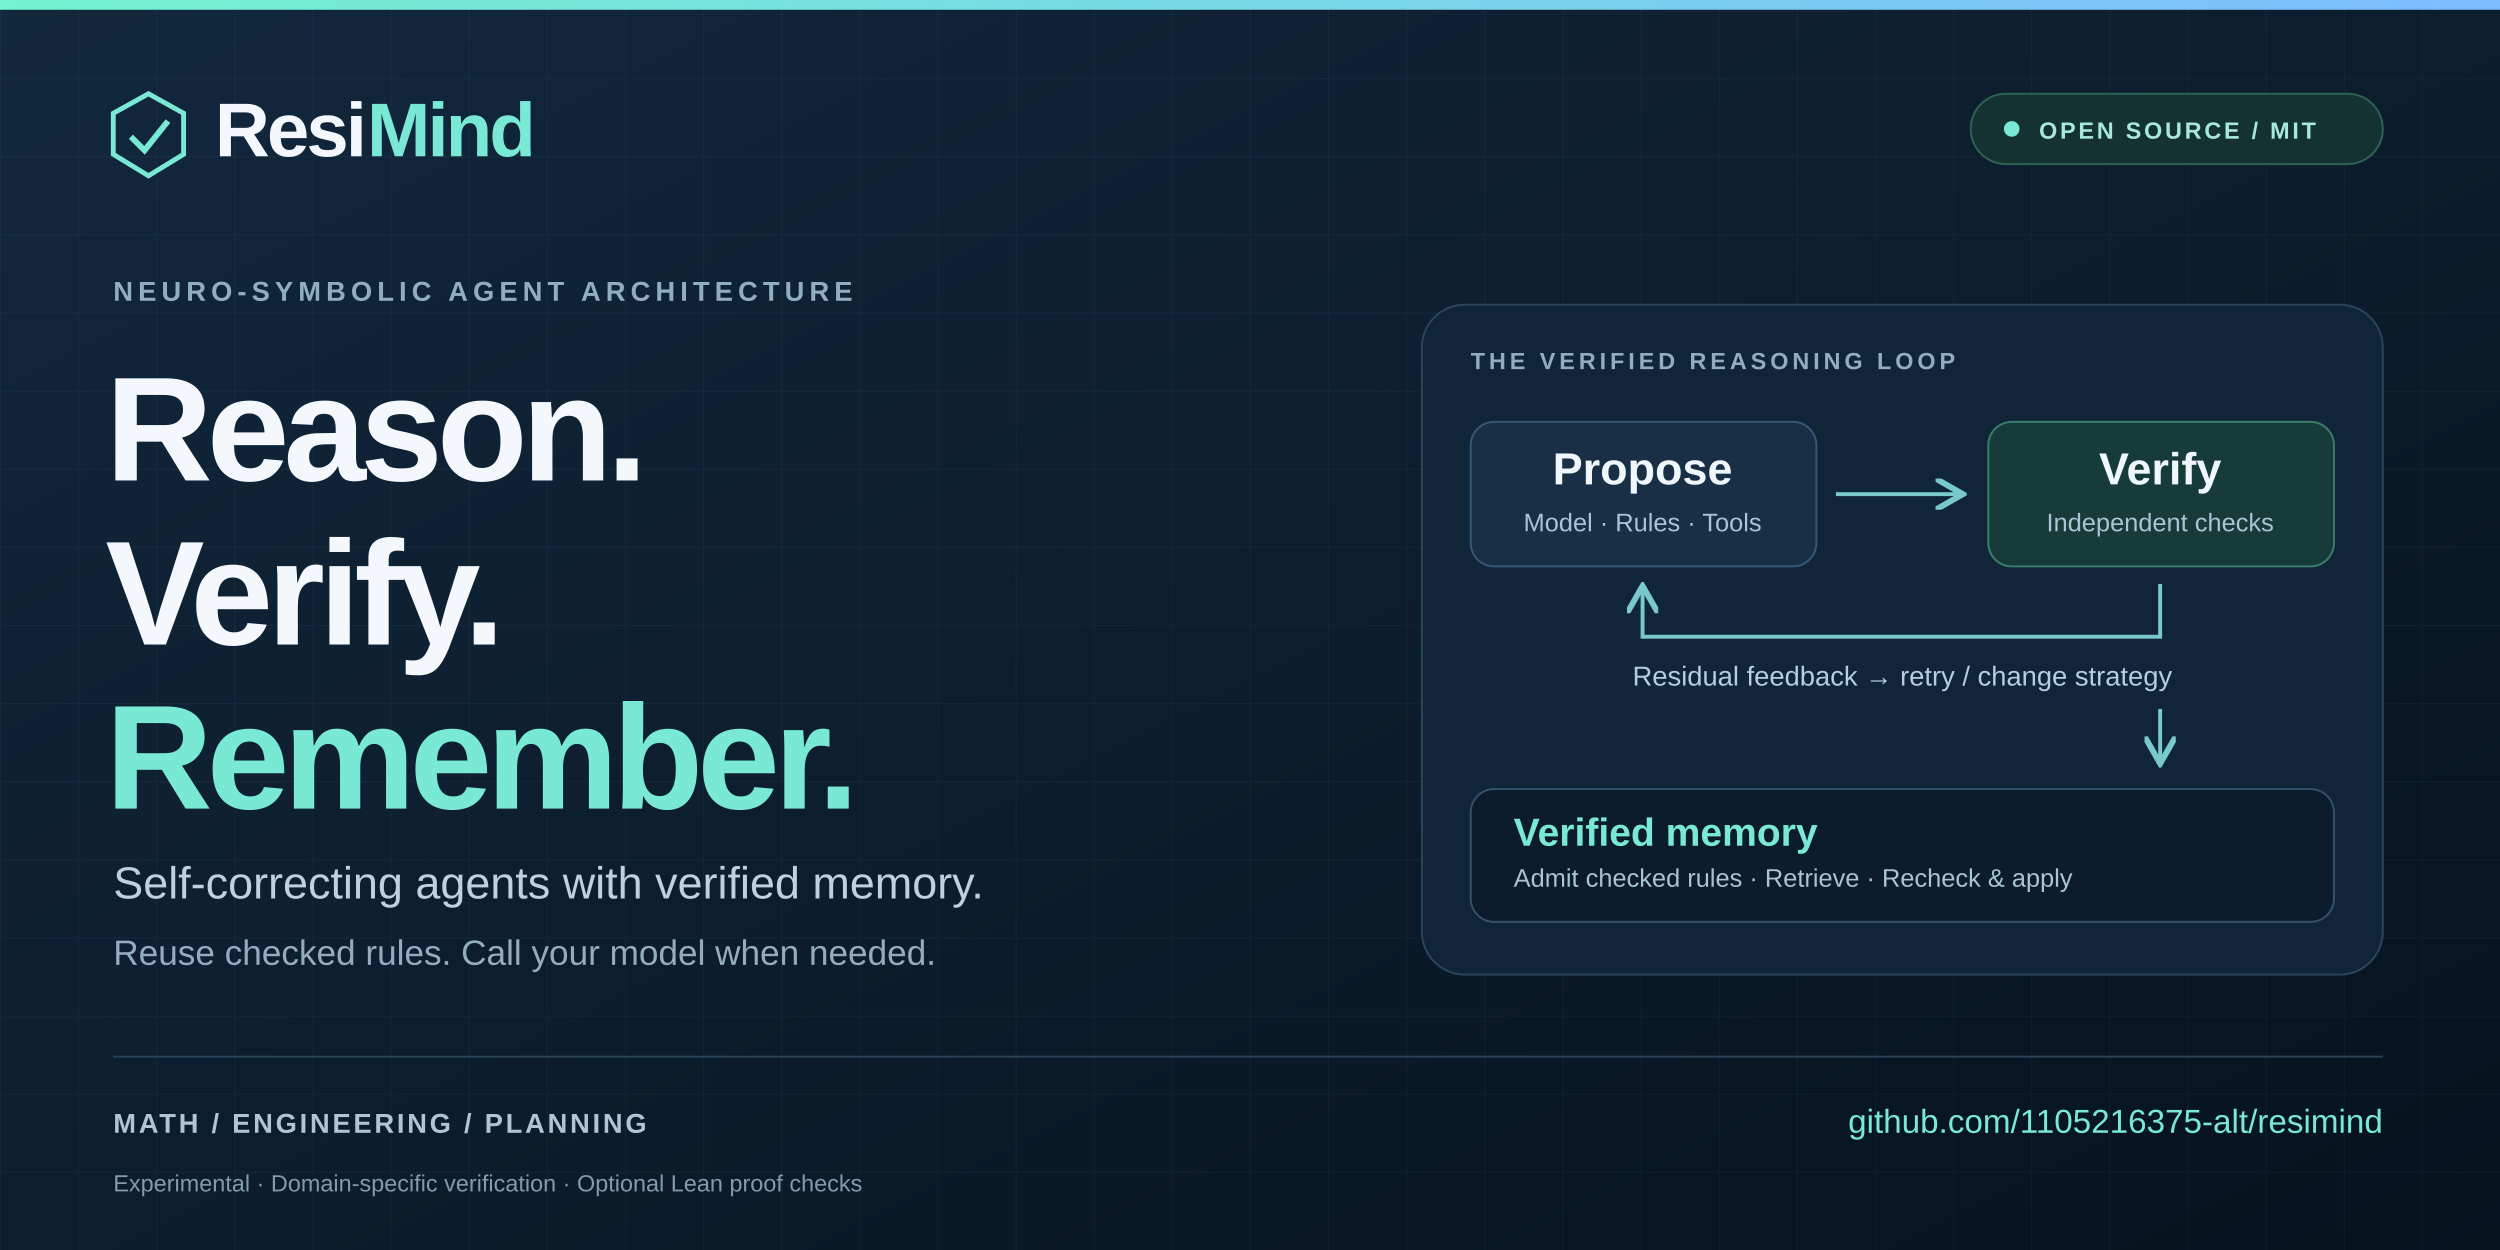
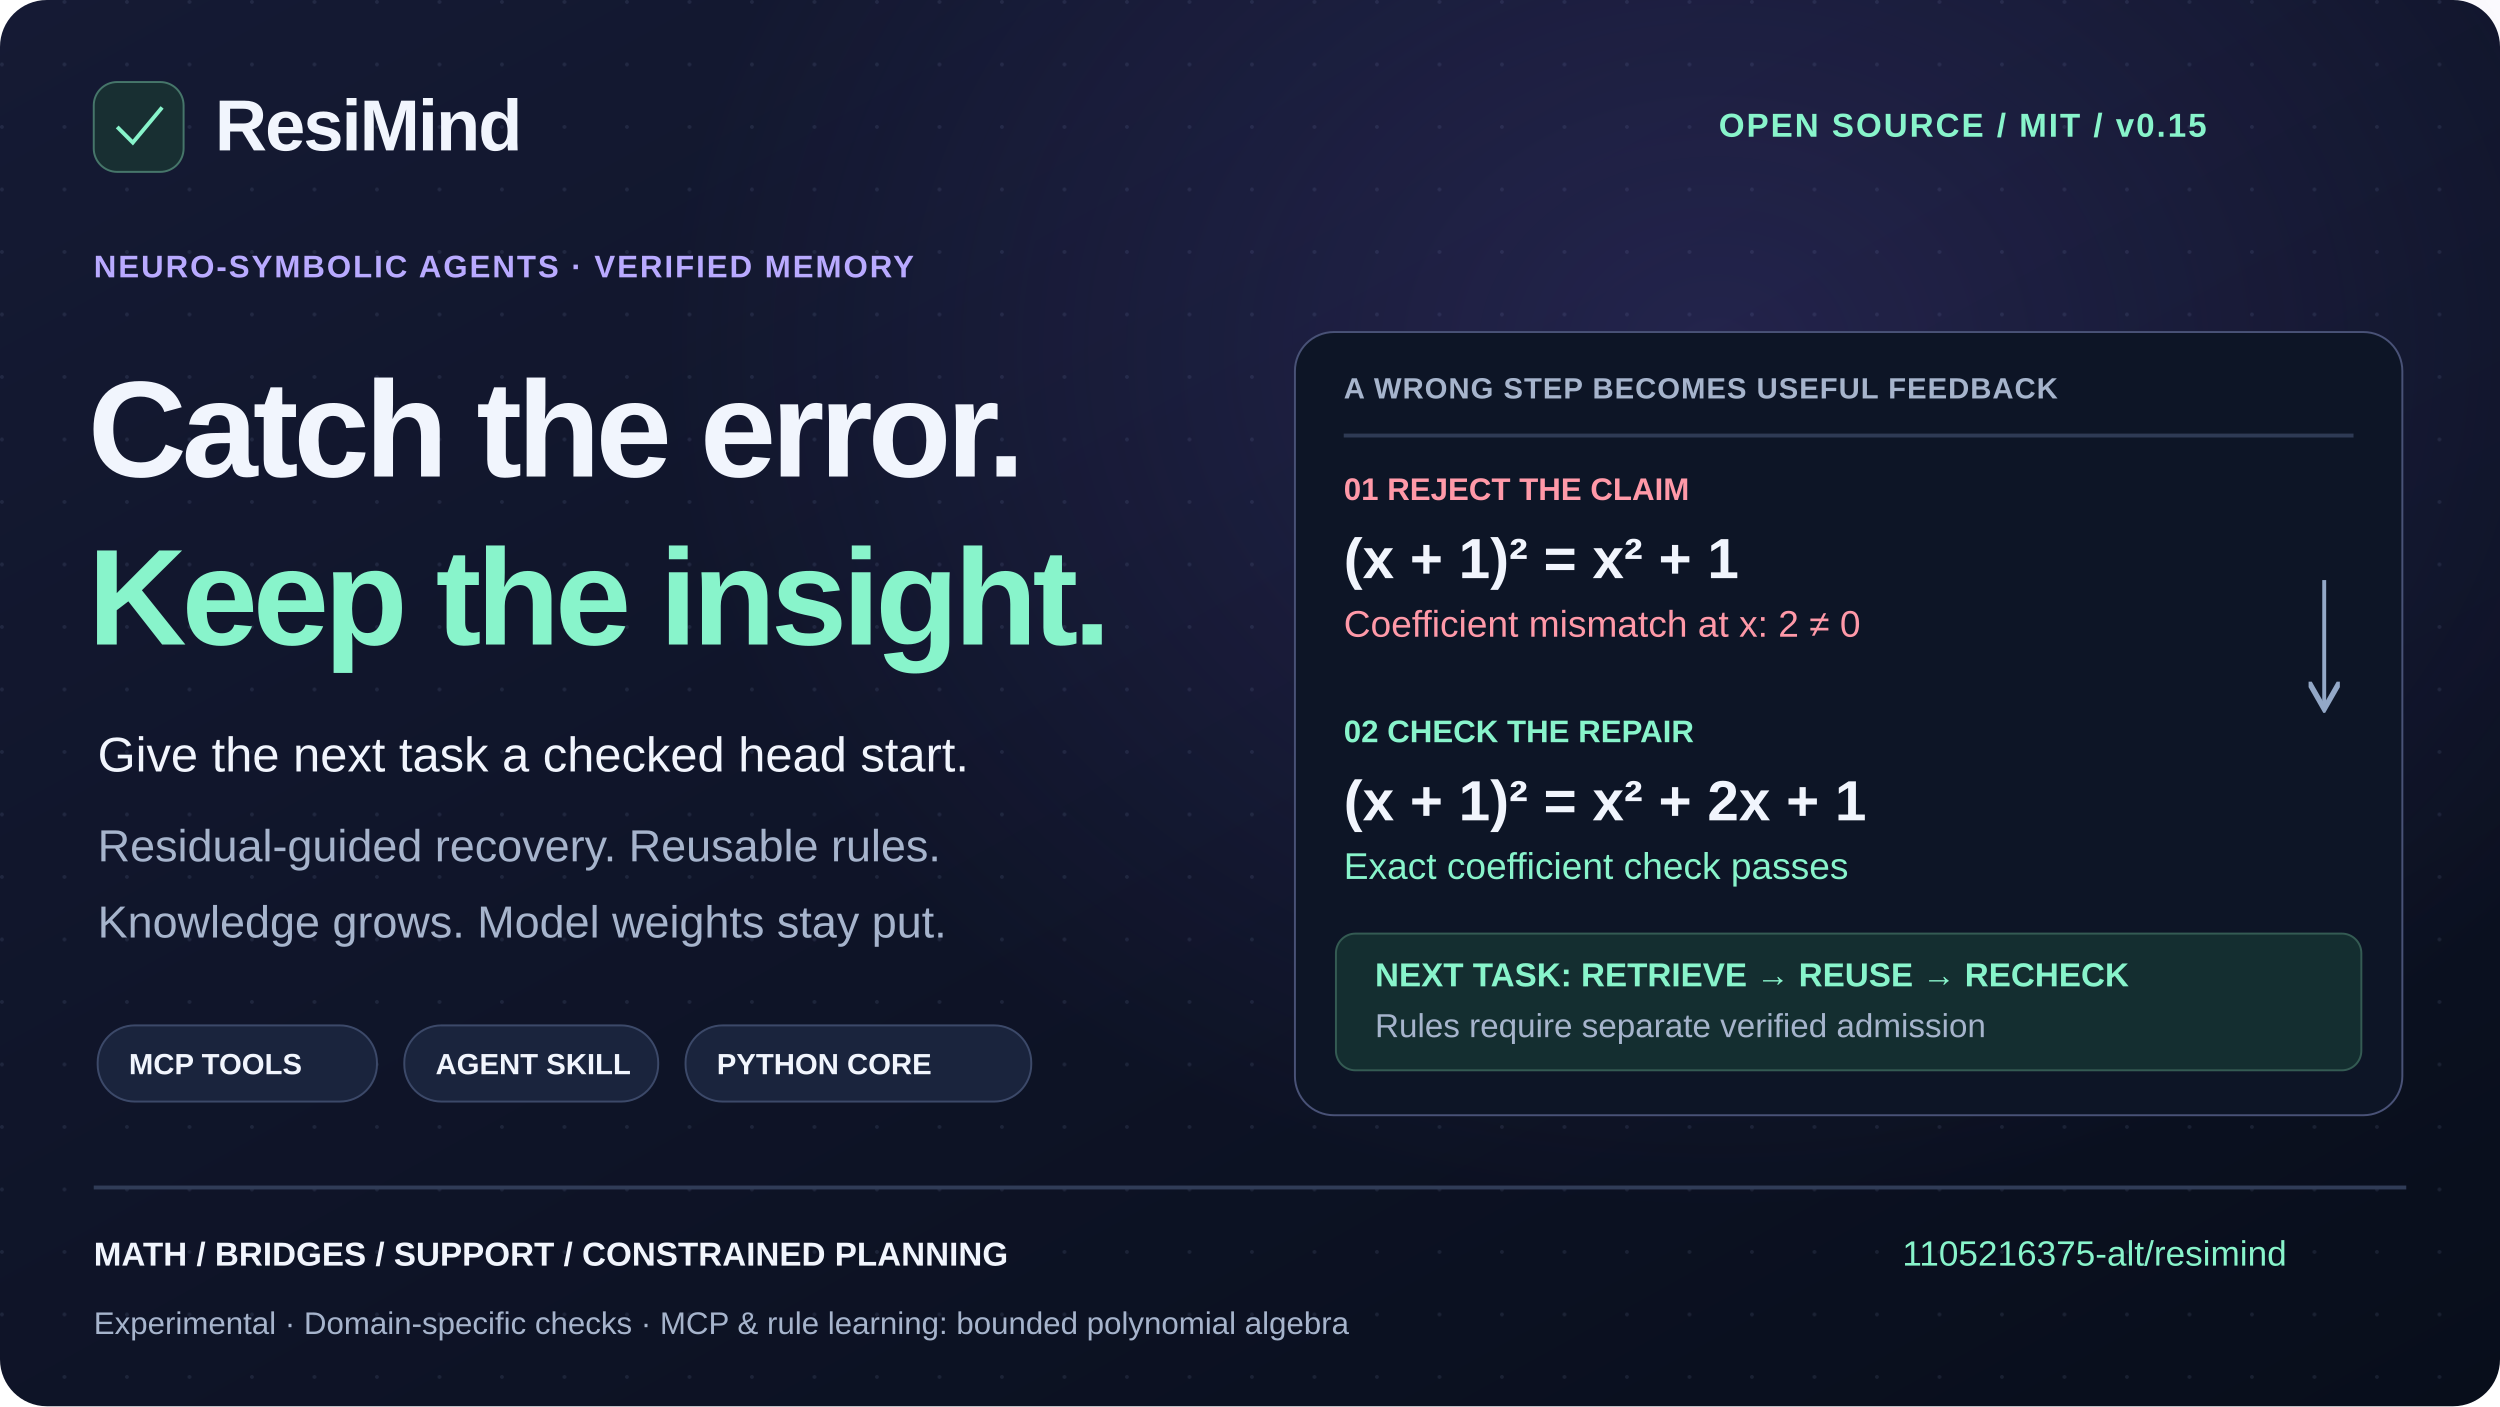
- <svg xmlns="http://www.w3.org/2000/svg" width="1280" height="640" viewBox="0 0 1280 640" role="img" aria-labelledby="title desc">
+ <svg xmlns="http://www.w3.org/2000/svg" width="1280" height="720" viewBox="0 0 1280 720" role="img" aria-labelledby="title desc">
  <defs>
    <linearGradient id="bg" x2="1" y2="1">
-       <stop stop-color="#12283d" />
-       <stop offset="1" stop-color="#06121e" />
+       <stop stop-color="#151A34" />
+       <stop offset="1" stop-color="#080E1B" />
    </linearGradient>
-     <linearGradient id="accent">
-       <stop stop-color="#74f3ce" />
-       <stop offset="1" stop-color="#7cbcff" />
-     </linearGradient>
-     <pattern id="grid" width="40" height="40" patternUnits="userSpaceOnUse">
-       <path d="M40 0H0V40" fill="none" stroke="#b1d7ea" stroke-opacity=".045" />
+     <radialGradient id="glow">
+       <stop stop-color="#7560D8" stop-opacity=".20" />
+       <stop offset="1" stop-color="#7560D8" stop-opacity="0" />
+     </radialGradient>
+     <pattern id="grid" width="32" height="32" patternUnits="userSpaceOnUse">
+       <circle cx="1" cy="1" r="1" fill="#91A5CC" opacity=".12" />
    </pattern>
-     <marker id="arrow" markerWidth="8" markerHeight="8" refX="6" refY="4" orient="auto">
-       <path d="M0 0L7 4L0 8" fill="none" stroke="#79c9cc" stroke-width="1.5" />
+     <marker id="arrow" markerWidth="8" markerHeight="8" refX="7" refY="4" orient="auto">
+       <path d="M0 0L7 4L0 8" fill="none" stroke="#93A8C7" stroke-width="1.4" />
    </marker>
  </defs>
-   <rect width="1280" height="640" fill="url(#bg)" />
-   <rect width="1280" height="640" fill="url(#grid)" />
-   <rect width="1280" height="5" fill="url(#accent)" />
-   <g font-family="Arial, Helvetica, sans-serif">
-     <g transform="translate(58 48)" fill="none" stroke="#79e9d5" stroke-width="2.5">
-       <path d="M0 10L18 0L36 10V31L18 42L0 31Z" />
-       <path d="M9 22L16 29L28 14" stroke-width="3" />
-     </g>
-     <text x="110" y="80" font-size="39" font-weight="700" letter-spacing="-1.5" fill="#f4f8fc">Resi<tspan fill="#79e9d5">Mind</tspan>
-     </text>
-     <rect x="1009" y="48" width="211" height="36" rx="18" fill="#14322f" stroke="#2d6256" />
-     <circle cx="1030" cy="66" r="4" fill="#79e9d5" />
-     <text x="1044" y="71" font-size="12" letter-spacing="1.4" font-weight="700" fill="#a6e9d8">OPEN SOURCE / MIT</text>
-     <text x="58" y="154" font-size="14" font-weight="700" letter-spacing="2.6" fill="#91aebf">NEURO-SYMBOLIC AGENT ARCHITECTURE</text>
-     <g font-size="76" font-weight="700" letter-spacing="-3">
-       <text x="54" y="246" fill="#f4f8fc">Reason.</text>
-       <text x="54" y="330" fill="#f4f8fc">Verify.</text>
-       <text x="54" y="414" fill="#79e9d5">Remember.</text>
-     </g>
-     <text x="58" y="460" font-size="23" fill="#bfd0de">Self-correcting agents with verified memory.</text>
-     <text x="58" y="494" font-size="18" fill="#93adbf">Reuse checked rules. Call your model when needed.</text>
-     <rect x="728" y="156" width="492" height="343" rx="22" fill="#102538" stroke="#2b455b" />
-     <text x="753" y="189" font-size="12" letter-spacing="2" font-weight="700" fill="#93adbf">THE VERIFIED REASONING LOOP</text>
-     <rect x="753" y="216" width="177" height="74" rx="12" fill="#182f46" stroke="#365775" />
-     <rect x="1018" y="216" width="177" height="74" rx="12" fill="#163b39" stroke="#397d6f" />
-     <g font-size="23" font-weight="700" text-anchor="middle" fill="#eff6fc">
-       <text x="841" y="248">Propose</text>
-       <text x="1106" y="248">Verify</text>
-     </g>
-     <g font-size="13" text-anchor="middle" fill="#a9c5d5">
-       <text x="841" y="272">Model · Rules · Tools</text>
-       <text x="1106" y="272">Independent checks</text>
-     </g>
-     <path d="M940 253H1003" stroke="#79c9cc" stroke-width="2" fill="none" marker-end="url(#arrow)" />
-     <path d="M1106 299V326H841V302" stroke="#79c9cc" stroke-width="2" fill="none" marker-end="url(#arrow)" />
-     <text x="974" y="351" text-anchor="middle" font-size="14" fill="#b6cedd">Residual feedback → retry / change strategy</text>
-     <path d="M1106 363V389" stroke="#79c9cc" stroke-width="2" fill="none" marker-end="url(#arrow)" />
-     <rect x="753" y="404" width="442" height="68" rx="12" fill="#0c1c2c" stroke="#35516a" />
-     <text x="775" y="433" font-size="20" font-weight="700" fill="#79e9d5">Verified memory</text>
-     <text x="775" y="454" font-size="13" fill="#a9c5d5">Admit checked rules · Retrieve · Recheck &amp; apply</text>
-   </g>
-   <path d="M58 541H1220" stroke="#294257" />
-   <g font-family="Arial, Helvetica, sans-serif">
-     <text x="58" y="580" font-size="14" font-weight="700" letter-spacing="1.4" fill="#adc5d5">MATH / ENGINEERING / PLANNING</text>
-     <text x="1220" y="580" text-anchor="end" font-size="17" fill="#79e9d5">github.com/1105216375-alt/resimind</text>
-     <text x="58" y="610" font-size="12" fill="#829bad">Experimental · Domain-specific verification · Optional Lean proof checks</text>
+   <rect width="1280" height="720" rx="24" fill="url(#bg)" />
+   <rect width="1280" height="720" rx="24" fill="url(#grid)" />
+   <ellipse cx="880" cy="180" rx="550" ry="440" fill="url(#glow)" />
+   <g font-family="Arial, Helvetica, 'PingFang SC', 'Microsoft YaHei', sans-serif">
+     <rect x="48" y="42" width="46" height="46" rx="12" fill="#182F32" stroke="#46766A" />
+     <path d="M60 65L68 73L83 55" fill="none" stroke="#88F4CB" stroke-width="2" />
+     <text x="110" y="77" font-size="37" font-weight="700" fill="#F1F5FD" letter-spacing="-1">ResiMind</text>
+     <text x="880" y="70" font-size="17" font-weight="700" fill="#88F4CB" letter-spacing="1">OPEN SOURCE  /  MIT  /  v0.15</text>
+     <text x="48" y="142" font-size="16" font-weight="700" fill="#B9AAFF" letter-spacing="1">NEURO-SYMBOLIC AGENTS · VERIFIED MEMORY</text>
+     <text x="45" y="244" font-size="70" font-weight="700" fill="#F1F5FD" letter-spacing="-2.5">Catch the error.</text>
+     <text x="45" y="330" font-size="70" font-weight="700" fill="#88F4CB" letter-spacing="-2.5">Keep the insight.</text>
+     <text x="50" y="395" font-size="25" font-weight="400" fill="#F1F5FD">Give the next task a checked head start.</text>
+     <text x="50" y="441" font-size="23" font-weight="400" fill="#A6B4CC">Residual-guided recovery. Reusable rules.</text>
+     <text x="50" y="480" font-size="23" font-weight="400" fill="#A6B4CC">Knowledge grows. Model weights stay put.</text>
+     <rect x="50" y="525" width="143" height="39" rx="19" fill="#1A243D" stroke="#3C4969" />
+     <text x="66" y="550" font-size="15" font-weight="700" fill="#F1F5FD">MCP TOOLS</text>
+     <rect x="207" y="525" width="130" height="39" rx="19" fill="#1A243D" stroke="#3C4969" />
+     <text x="223" y="550" font-size="15" font-weight="700" fill="#F1F5FD">AGENT SKILL</text>
+     <rect x="351" y="525" width="177" height="39" rx="19" fill="#1A243D" stroke="#3C4969" />
+     <text x="367" y="550" font-size="15" font-weight="700" fill="#F1F5FD">PYTHON CORE</text>
+     <rect x="663" y="170" width="567" height="401" rx="20" fill="#0D1526" stroke="#495277" />
+     <text x="688" y="204" font-size="15" font-weight="700" fill="#A6B4CC" letter-spacing="0.5">A WRONG STEP BECOMES USEFUL FEEDBACK</text>
+     <path d="M688 223H1205" fill="none" stroke="#2E3A54" stroke-width="2" />
+     <text x="688" y="256" font-size="16" font-weight="700" fill="#FF99A8">01  REJECT THE CLAIM</text>
+     <text x="688" y="296" font-size="29" font-weight="700" fill="#F1F5FD">(x + 1)² = x² + 1</text>
+     <text x="688" y="326" font-size="19" font-weight="400" fill="#FF99A8">Coefficient mismatch at x: 2 ≠ 0</text>
+     <path d="M1190 297V363" fill="none" stroke="#93A8C7" stroke-width="2" marker-end="url(#arrow)" />
+     <text x="688" y="380" font-size="16" font-weight="700" fill="#88F4CB">02  CHECK THE REPAIR</text>
+     <text x="688" y="420" font-size="29" font-weight="700" fill="#F1F5FD">(x + 1)² = x² + 2x + 1</text>
+     <text x="688" y="450" font-size="19" font-weight="400" fill="#88F4CB">Exact coefficient check passes</text>
+     <rect x="684" y="478" width="525" height="70" rx="10" fill="#142E30" stroke="#345B53" />
+     <text x="704" y="505" font-size="17" font-weight="700" fill="#88F4CB">NEXT TASK: RETRIEVE → REUSE → RECHECK</text>
+     <text x="704" y="531" font-size="17" font-weight="400" fill="#A6B4CC">Rules require separate verified admission</text>
+     <path d="M48 608H1232" fill="none" stroke="#303C57" stroke-width="2" />
+     <text x="48" y="648" font-size="17" font-weight="700" fill="#F1F5FD">MATH / BRIDGES / SUPPORT / CONSTRAINED PLANNING</text>
+     <text x="48" y="683" font-size="16" font-weight="400" fill="#A6B4CC">Experimental · Domain-specific checks · MCP &amp; rule learning: bounded polynomial algebra</text>
+     <text x="974" y="648" font-size="18" font-weight="400" fill="#88F4CB">1105216375-alt/resimind</text>
  </g>
</svg>
